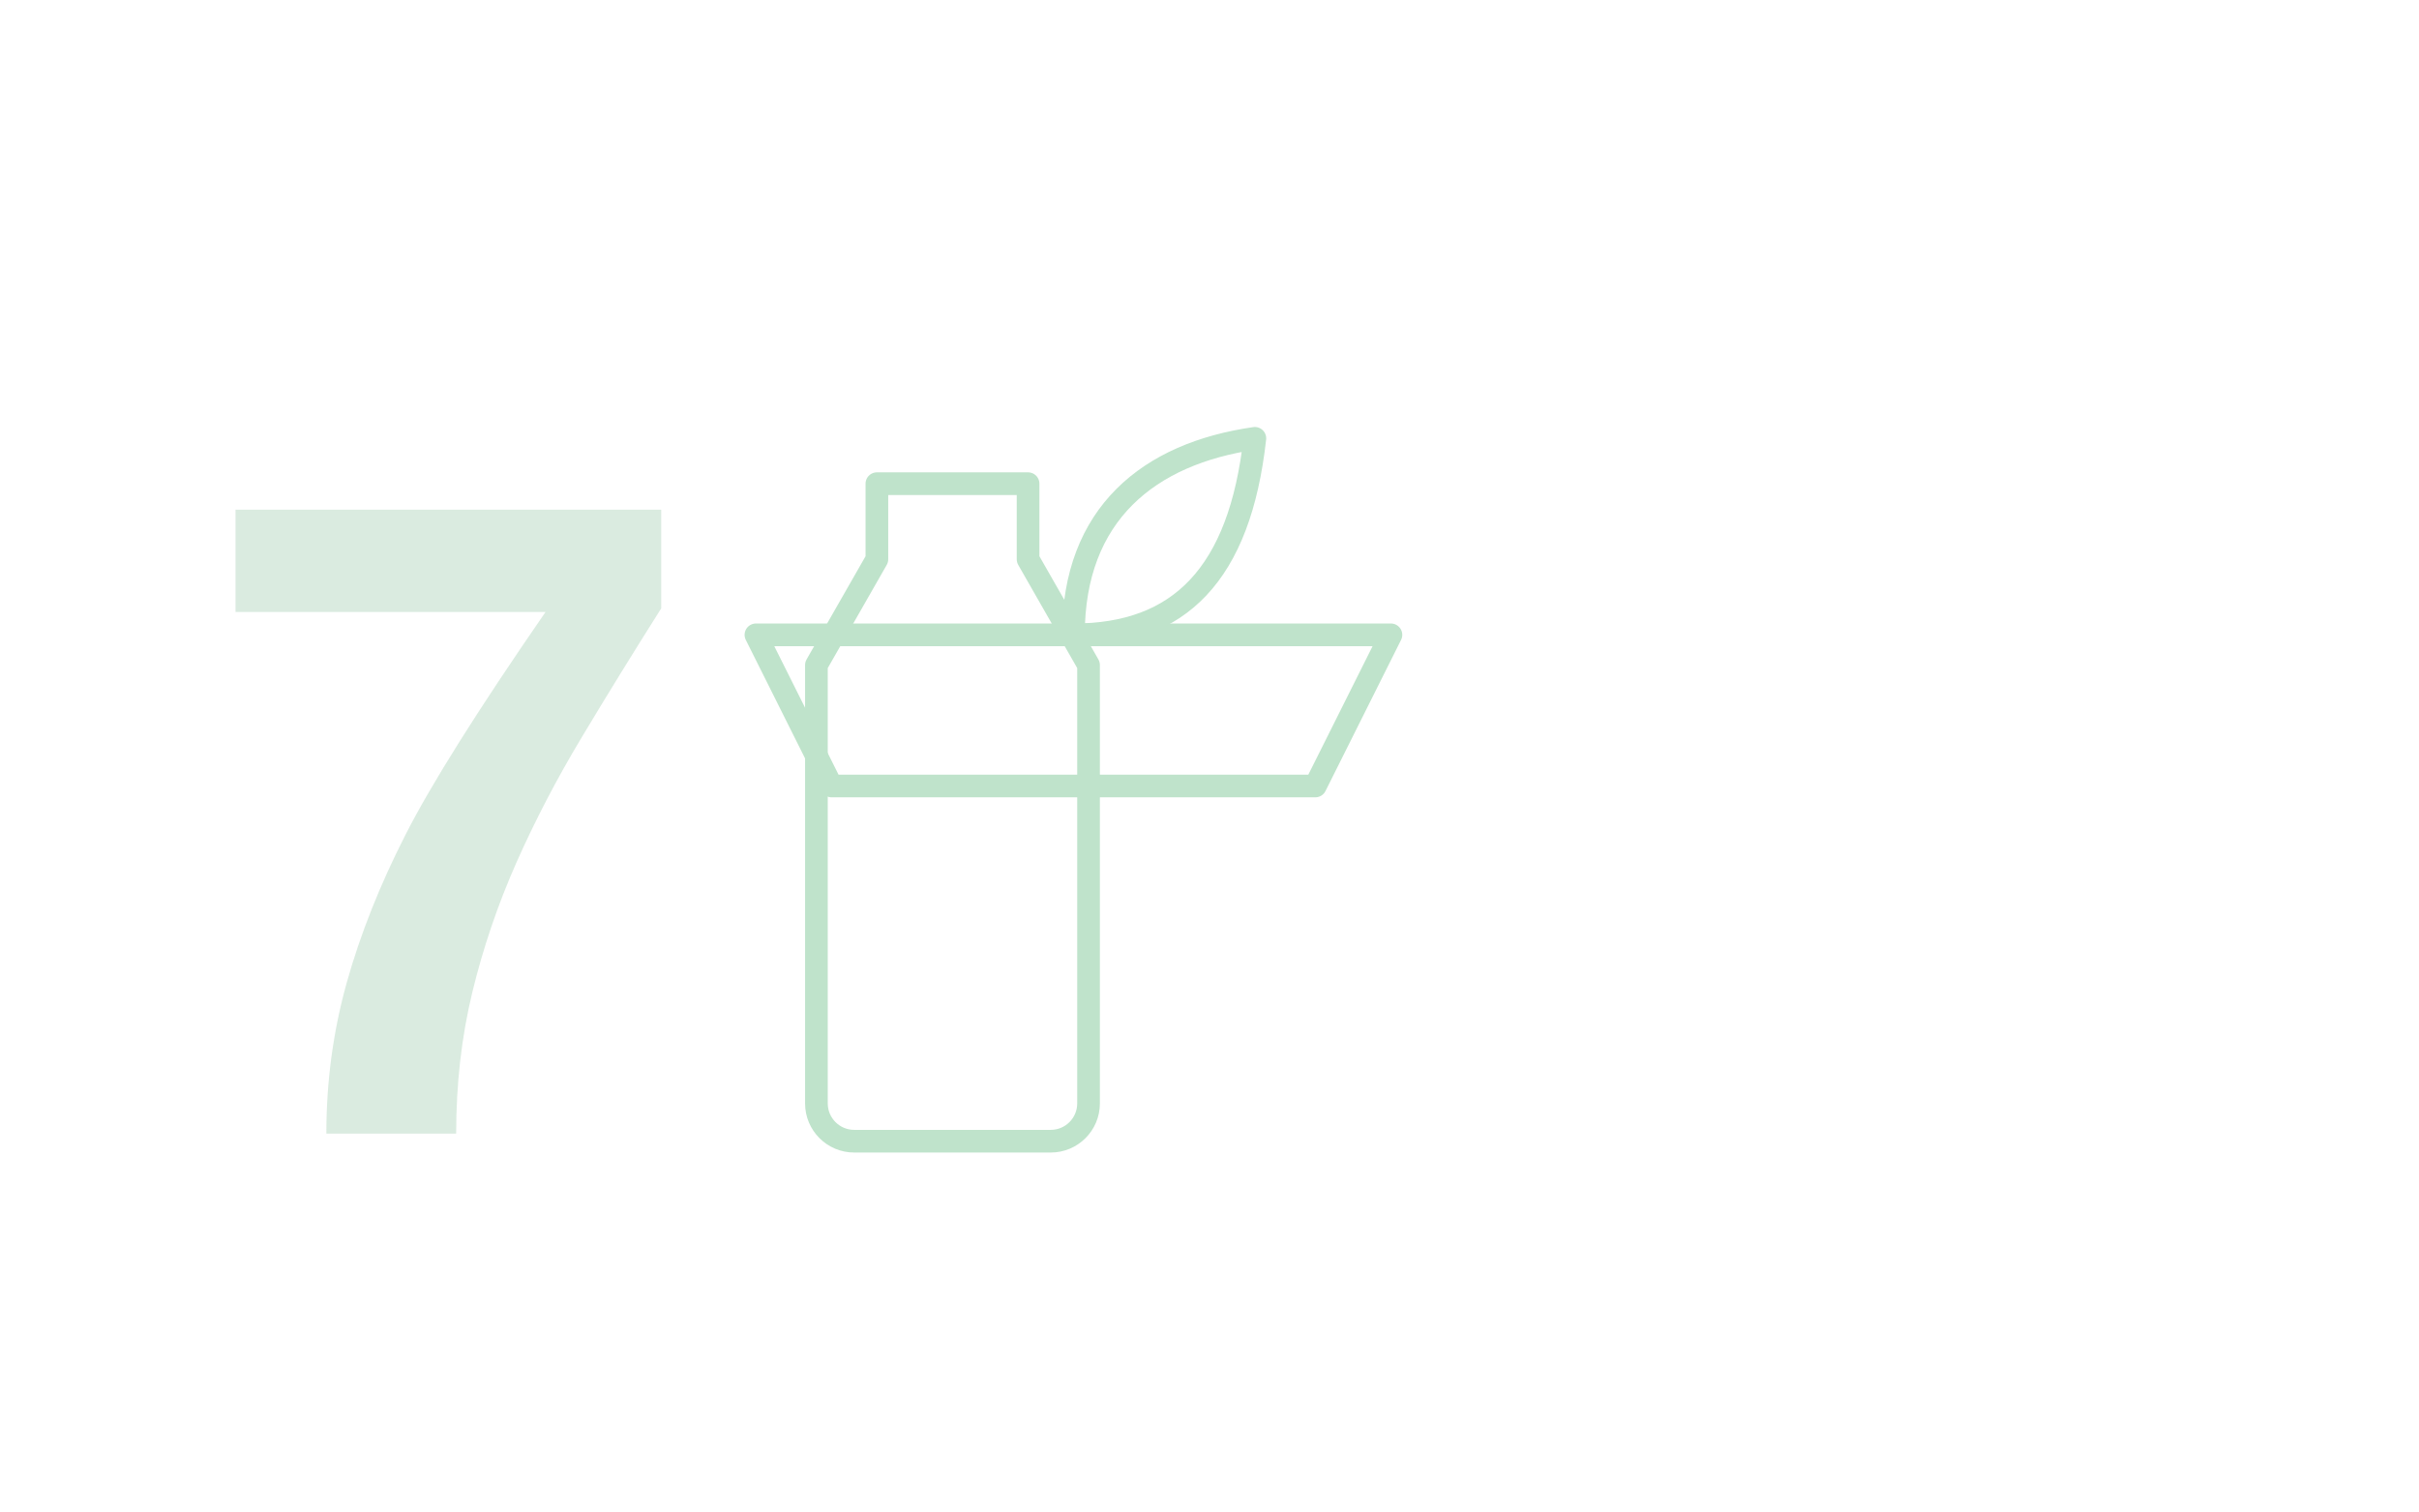
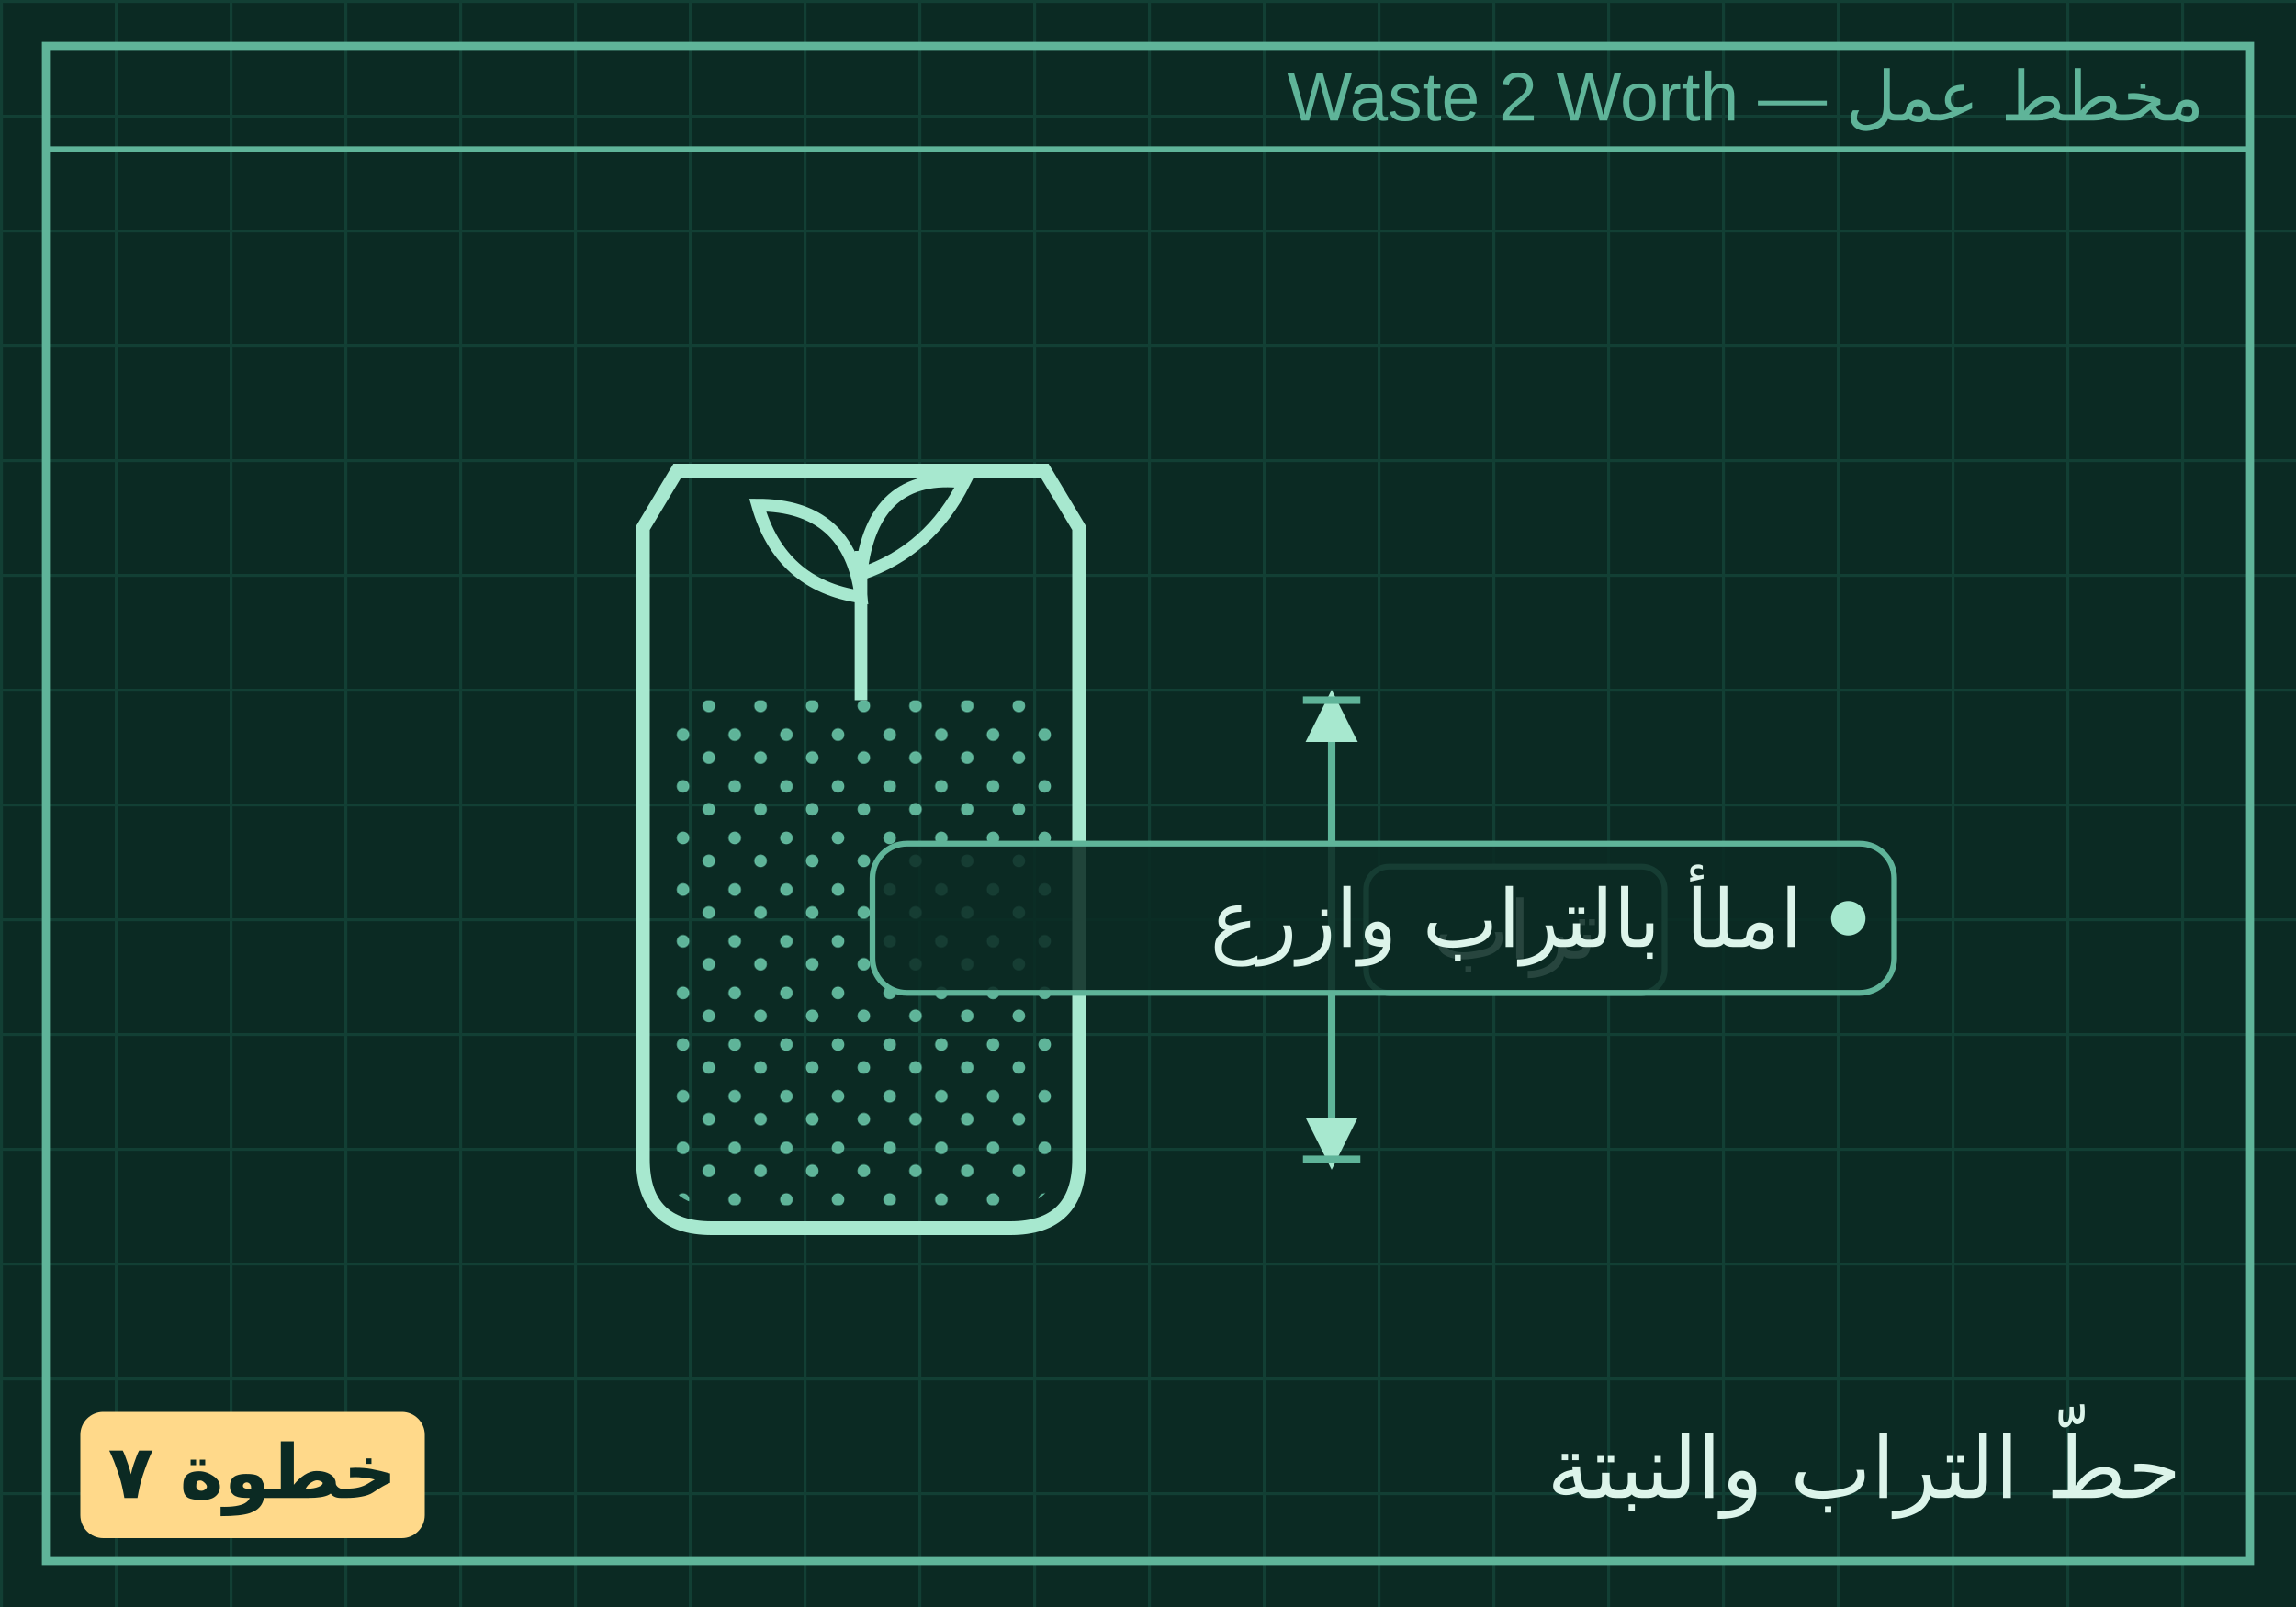
- <svg xmlns="http://www.w3.org/2000/svg" width="320" height="200" viewBox="0 0 320 200">
-   <text x="26" y="150" fill="hsl(140 30% 60%)" font-family="'Segoe UI',Arial,sans-serif" font-size="120" font-weight="800" opacity="0.28">7</text>
-   <g transform="translate(96 60)" fill="none" stroke="hsl(140 40% 82%)" stroke-width="3" stroke-linecap="round" stroke-linejoin="round">
-     <path d="M20 4h20v10l8 14v58a5 5 0 0 1-5 5H17a5 5 0 0 1-5-5V28l8-14z" />
+ <svg xmlns="http://www.w3.org/2000/svg" width="400" height="280" viewBox="0 0 400 280">
+   <defs>
+     <marker id="ah" viewBox="0 0 10 10" refX="8" refY="5" markerWidth="7" markerHeight="7" orient="auto-start-reverse">
+       <path d="M0 0L10 5L0 10z" fill="#a7e8cf" />
+     </marker>
+     <marker id="ahh" viewBox="0 0 10 10" refX="8" refY="5" markerWidth="7" markerHeight="7" orient="auto-start-reverse">
+       <path d="M0 0L10 5L0 10z" fill="#ffd98a" />
+     </marker>
+     <pattern id="grid" width="20" height="20" patternUnits="userSpaceOnUse">
+       <path d="M20 0H0V20" fill="none" stroke="#123f34" stroke-width="1" />
+     </pattern>
+     <pattern id="soil" width="9" height="9" patternUnits="userSpaceOnUse">
+       <circle cx="2" cy="2" r="1.1" fill="#5fb499" />
+       <circle cx="6.5" cy="6" r="1.1" fill="#5fb499" />
+     </pattern>
+     <pattern id="water" width="10" height="10" patternUnits="userSpaceOnUse" patternTransform="rotate(35)">
+       <line x1="0" y1="0" x2="0" y2="10" stroke="#5fb499" stroke-width="1" />
+     </pattern>
+   </defs>
+   <rect width="400" height="280" fill="#0b2a23" />
+   <rect width="400" height="280" fill="url(#grid)" />
+   <rect x="8" y="8" width="384" height="264" fill="none" stroke="#5fb499" stroke-width="1.4" />
+   <rect x="8" y="8" width="384" height="18" fill="none" stroke="#5fb499" stroke-width="1" />
+   <text x="384" y="21" font-family="'Segoe UI',Tahoma,Arial,sans-serif" font-size="12" fill="#5fb499" text-anchor="start" direction="rtl">مخطط عمل — Waste 2 Worth</text>
+   <path d="M112 92l6 -10h64l6 10v110q0 12 -12 12h-52q-12 0 -12 -12z" fill="none" stroke="#a7e8cf" stroke-width="2.4" />
+   <path d="M116 122h68v80q0 8 -8 8h-52q-8 0 -8 -8z" fill="url(#soil)" />
+   <g stroke="#a7e8cf" stroke-width="2.2" fill="none">
+     <path d="M150 122v-26" />
+     <path d="M150 104q-14 -2 -18 -16q16 0 18 16z" />
+     <path d="M150 100q12 -4 18 -16q-16 -2 -18 16z" />
  </g>
-   <g fill="none" stroke="hsl(140 40% 82%)" stroke-width="3" stroke-linecap="round" stroke-linejoin="round">
-     <path d="M100 84h84l-10 20h-64z" />
-     <path d="M142 84c0-16 10-24 24-26-2 18-10 26-24 26z" />
+   <g stroke="#5fb499" stroke-width="1.3" fill="none">
+     <line x1="232" y1="122" x2="232" y2="202" marker-start="url(#ah)" marker-end="url(#ah)" />
+     <line x1="227" y1="122" x2="237" y2="122" />
+     <line x1="227" y1="202" x2="237" y2="202" />
+   </g>
+   <rect x="238" y="151" width="52" height="22" rx="4" fill="#0b2a23" stroke="#5fb499" stroke-width="1" />
+   <text x="264" y="167" font-family="'Segoe UI',Tahoma,Arial,sans-serif" font-size="14" fill="#dcf4ea" text-anchor="middle" direction="rtl">تراب</text>
+   <g>
+     <rect x="152" y="147" width="178" height="26" rx="6" fill="#0b2a23" fill-opacity="0.86" stroke="#5fb499" stroke-width="1" />
+     <circle cx="322" cy="160" r="3" fill="#a7e8cf" />
+     <text x="314" y="165" font-family="'Segoe UI',Tahoma,Arial,sans-serif" font-size="14" fill="#dcf4ea" text-anchor="start" direction="rtl">املأ بالتراب وازرع</text>
+   </g>
+   <g>
+     <rect x="14" y="246" width="60" height="22" rx="4" fill="#ffd98a" />
+     <text x="44" y="261" font-family="'Segoe UI',Tahoma,Arial,sans-serif" font-size="13" font-weight="700" fill="#0b2a23" text-anchor="middle">خطوة ٧</text>
+     <text x="380" y="261" font-family="'Segoe UI',Tahoma,Arial,sans-serif" font-size="15" fill="#dcf4ea" text-anchor="start" direction="rtl">حطّ التراب والنبتة</text>
  </g>
</svg>
